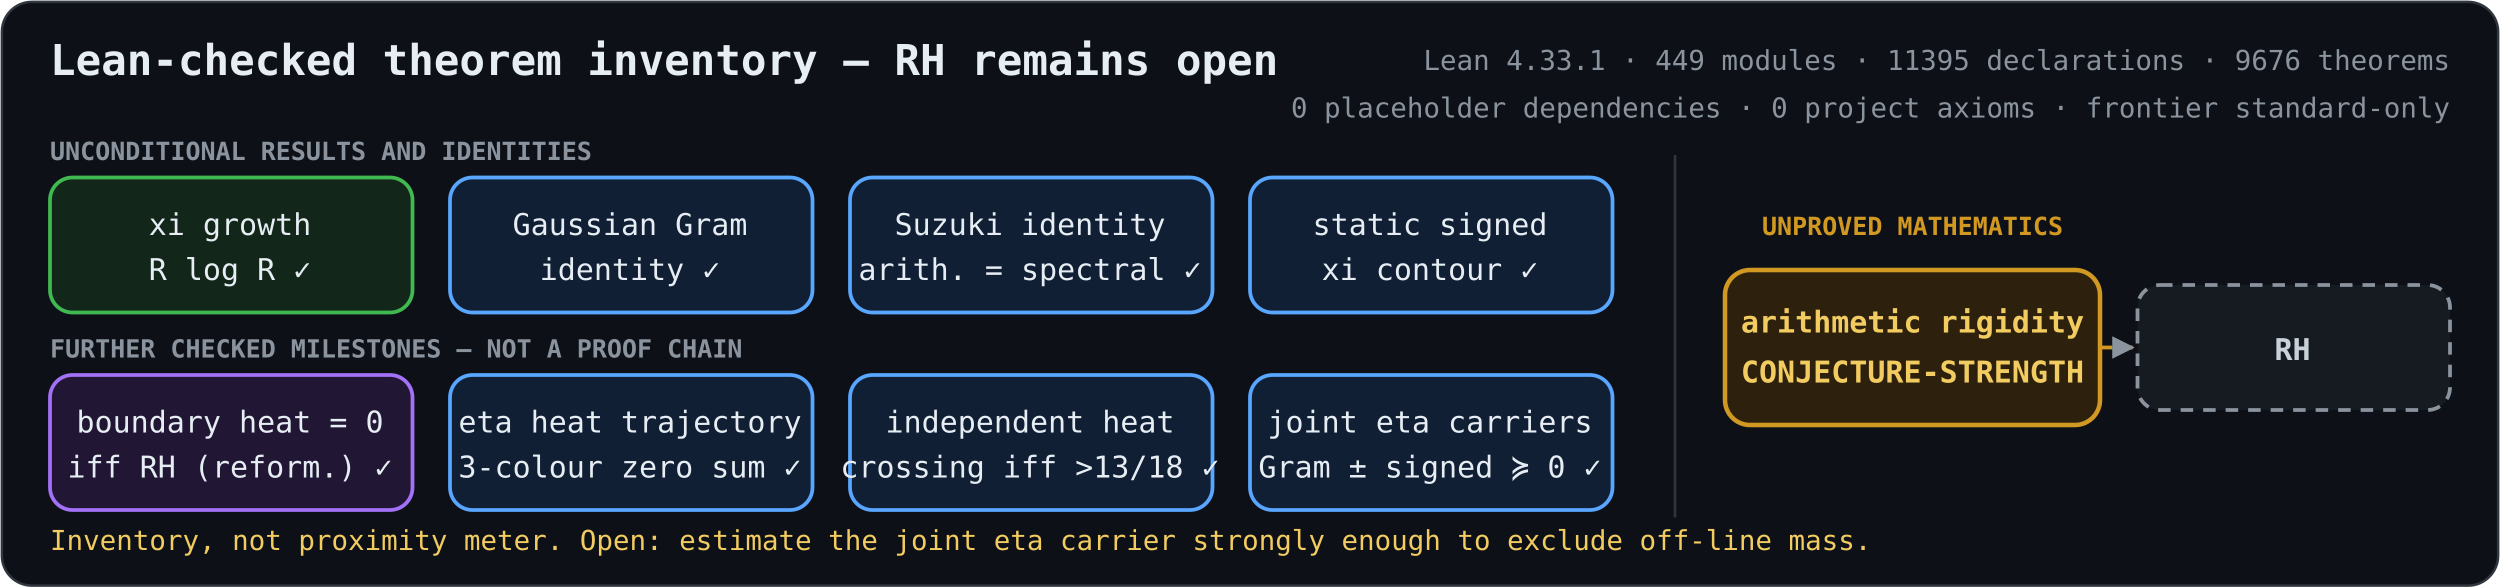
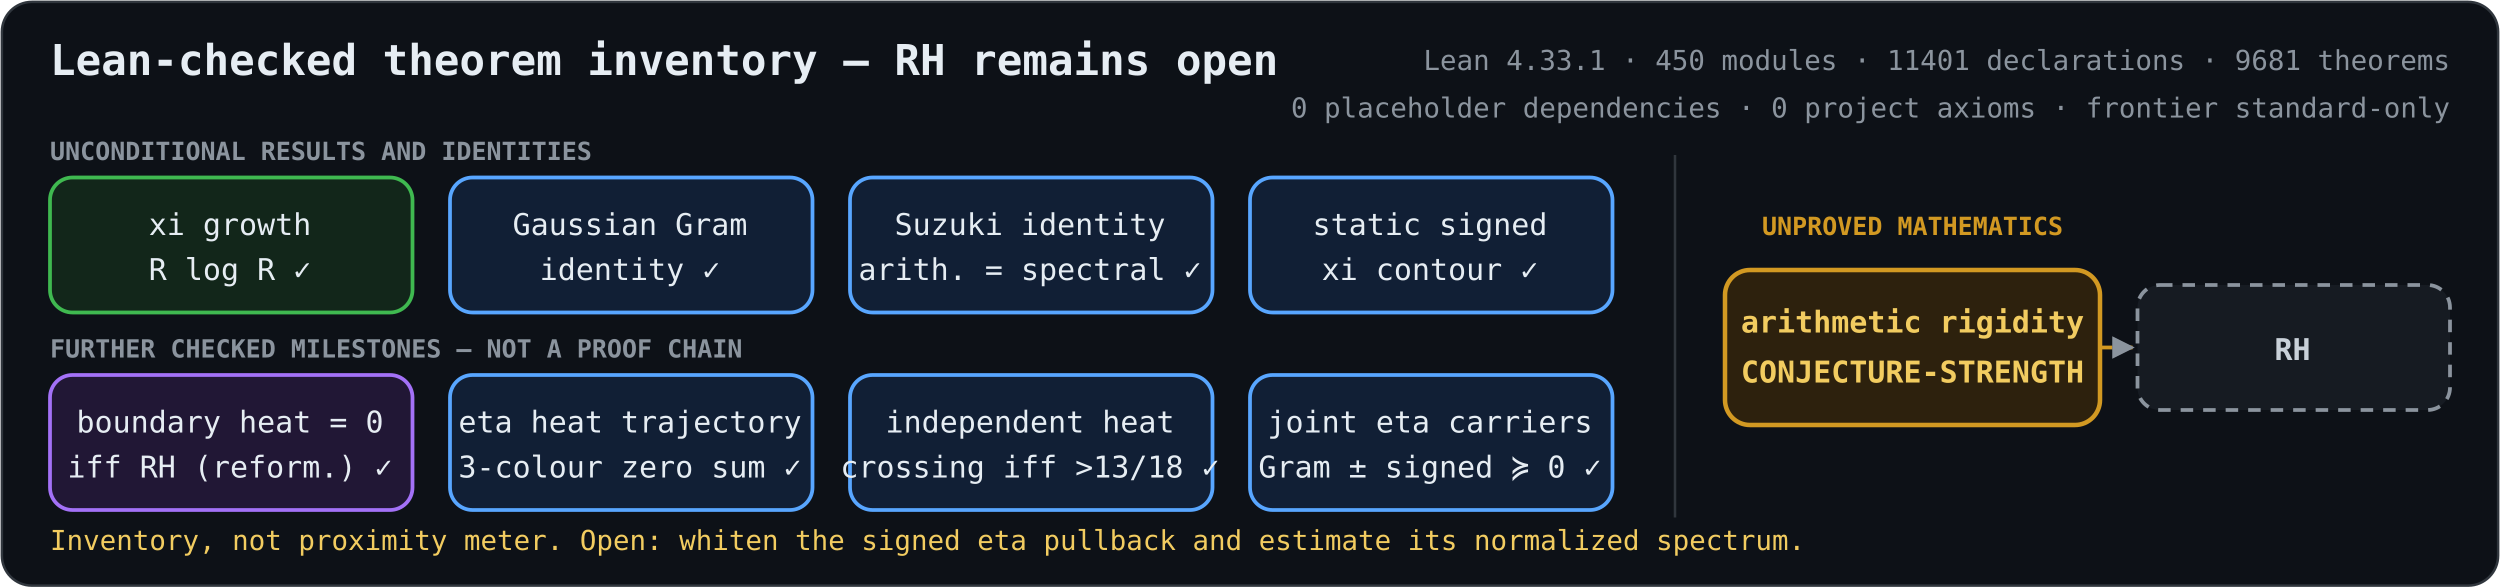
<svg xmlns="http://www.w3.org/2000/svg" role="img" aria-labelledby="title description" viewBox="0 0 1000 235">
  <defs>
    <marker id="arrow" viewBox="0 0 10 10" refX="9" refY="5" markerWidth="6" markerHeight="6" orient="auto-start-reverse">
      <path d="M 0 0 L 10 5 L 0 10 z" fill="#8b949e" />
    </marker>
    <style>
      .bg { fill: #0d1117; stroke: #30363d; }
      text { fill: #e6edf3; font-family: ui-monospace, SFMono-Regular, Menlo, Consolas, monospace; font-size: 12px; text-anchor: middle; }
      .heading { font-size: 17px; font-weight: 700; text-anchor: start; }
      .metrics { fill: #8b949e; font-size: 11px; text-anchor: end; }
      .proved rect { fill: #12261a; stroke: #3fb950; stroke-width: 1.5; }
      .proved.equivalence rect { fill: #211735; stroke: #a371f7; }
      .proved.bridge rect { fill: #111f35; stroke: #58a6ff; }
      .proved.reduction rect { fill: #102a2c; stroke: #39c5cf; }
      .open rect { fill: #2d210d; stroke: #d29922; stroke-width: 1.8; }
      .goal rect { fill: #161b22; stroke: #8b949e; stroke-width: 1.5; stroke-dasharray: 5 4; }
      .open text { fill: #f2cc60; font-weight: 700; }
      .goal text { fill: #c9d1d9; font-weight: 700; }
      .open-edge { fill: none; stroke: #d29922; stroke-width: 1.5; stroke-dasharray: 5 4; marker-end: url(#arrow); }
      .section { fill: #8b949e; font-size: 10px; font-weight: 700; text-anchor: start; }
      .gap-label { fill: #d29922; font-size: 10px; font-weight: 700; }
      .frontier { fill: #f2cc60; font-size: 11px; text-anchor: start; }
    </style>
  </defs>
  <rect class="bg" x="0.75" y="0.75" width="998.5" height="233.5" rx="12" />
  <text class="heading" x="20" y="30">Lean-checked theorem inventory — RH remains open</text>
-   <text class="metrics" x="980" y="28">Lean 4.33.1 · 449 modules · 11395 declarations · 9676 theorems</text>
+   <text class="metrics" x="980" y="28">Lean 4.33.1 · 450 modules · 11401 declarations · 9681 theorems</text>
  <text class="metrics" x="980" y="47">0 placeholder dependencies · 0 project axioms · frontier standard-only</text>
  <text class="section" x="20" y="64">UNCONDITIONAL RESULTS AND IDENTITIES</text>
  <text class="section" x="20" y="143">FURTHER CHECKED MILESTONES — NOT A PROOF CHAIN</text>
  <line x1="670" y1="62" x2="670" y2="207" stroke="#30363d" />
  <text class="gap-label" x="765" y="94">UNPROVED MATHEMATICS</text>
  <path class="open-edge" d="M840 139 H853" />
  <g class="proved unconditional">
    <rect x="20" y="71" width="145" height="54" rx="9" />
    <text x="92" y="94">xi growth</text>
    <text x="92" y="112">R log R  ✓</text>
  </g>
  <g class="proved bridge">
    <rect x="180" y="71" width="145" height="54" rx="9" />
    <text x="252" y="94">Gaussian Gram</text>
    <text x="252" y="112">identity  ✓</text>
  </g>
  <g class="proved bridge">
    <rect x="340" y="71" width="145" height="54" rx="9" />
    <text x="412" y="94">Suzuki identity</text>
    <text x="412" y="112">arith. = spectral  ✓</text>
  </g>
  <g class="proved bridge">
    <rect x="500" y="71" width="145" height="54" rx="9" />
    <text x="572" y="94">static signed</text>
    <text x="572" y="112">xi contour  ✓</text>
  </g>
  <g class="proved equivalence">
    <rect x="20" y="150" width="145" height="54" rx="9" />
    <text x="92" y="173">boundary heat = 0</text>
    <text x="92" y="191">iff RH (reform.)  ✓</text>
  </g>
  <g class="proved bridge">
    <rect x="180" y="150" width="145" height="54" rx="9" />
    <text x="252" y="173">eta heat trajectory</text>
    <text x="252" y="191">3-colour zero sum  ✓</text>
  </g>
  <g class="proved bridge">
    <rect x="340" y="150" width="145" height="54" rx="9" />
    <text x="412" y="173">independent heat</text>
    <text x="412" y="191">crossing iff &gt;13/18  ✓</text>
  </g>
  <g class="proved bridge">
    <rect x="500" y="150" width="145" height="54" rx="9" />
    <text x="572" y="173">joint eta carriers</text>
    <text x="572" y="191">Gram ± signed ≽ 0  ✓</text>
  </g>
  <g class="open">
    <rect x="690" y="108" width="150" height="62" rx="10" />
    <text x="765" y="133">arithmetic rigidity</text>
    <text x="765" y="153">CONJECTURE-STRENGTH</text>
  </g>
  <g class="goal">
    <rect x="855" y="114" width="125" height="50" rx="9" />
    <text x="917" y="144">RH</text>
  </g>
-   <text class="frontier" x="20" y="220">Inventory, not proximity meter. Open: estimate the joint eta carrier strongly enough to exclude off-line mass.</text>
+   <text class="frontier" x="20" y="220">Inventory, not proximity meter. Open: whiten the signed eta pullback and estimate its normalized spectrum.</text>
</svg>
